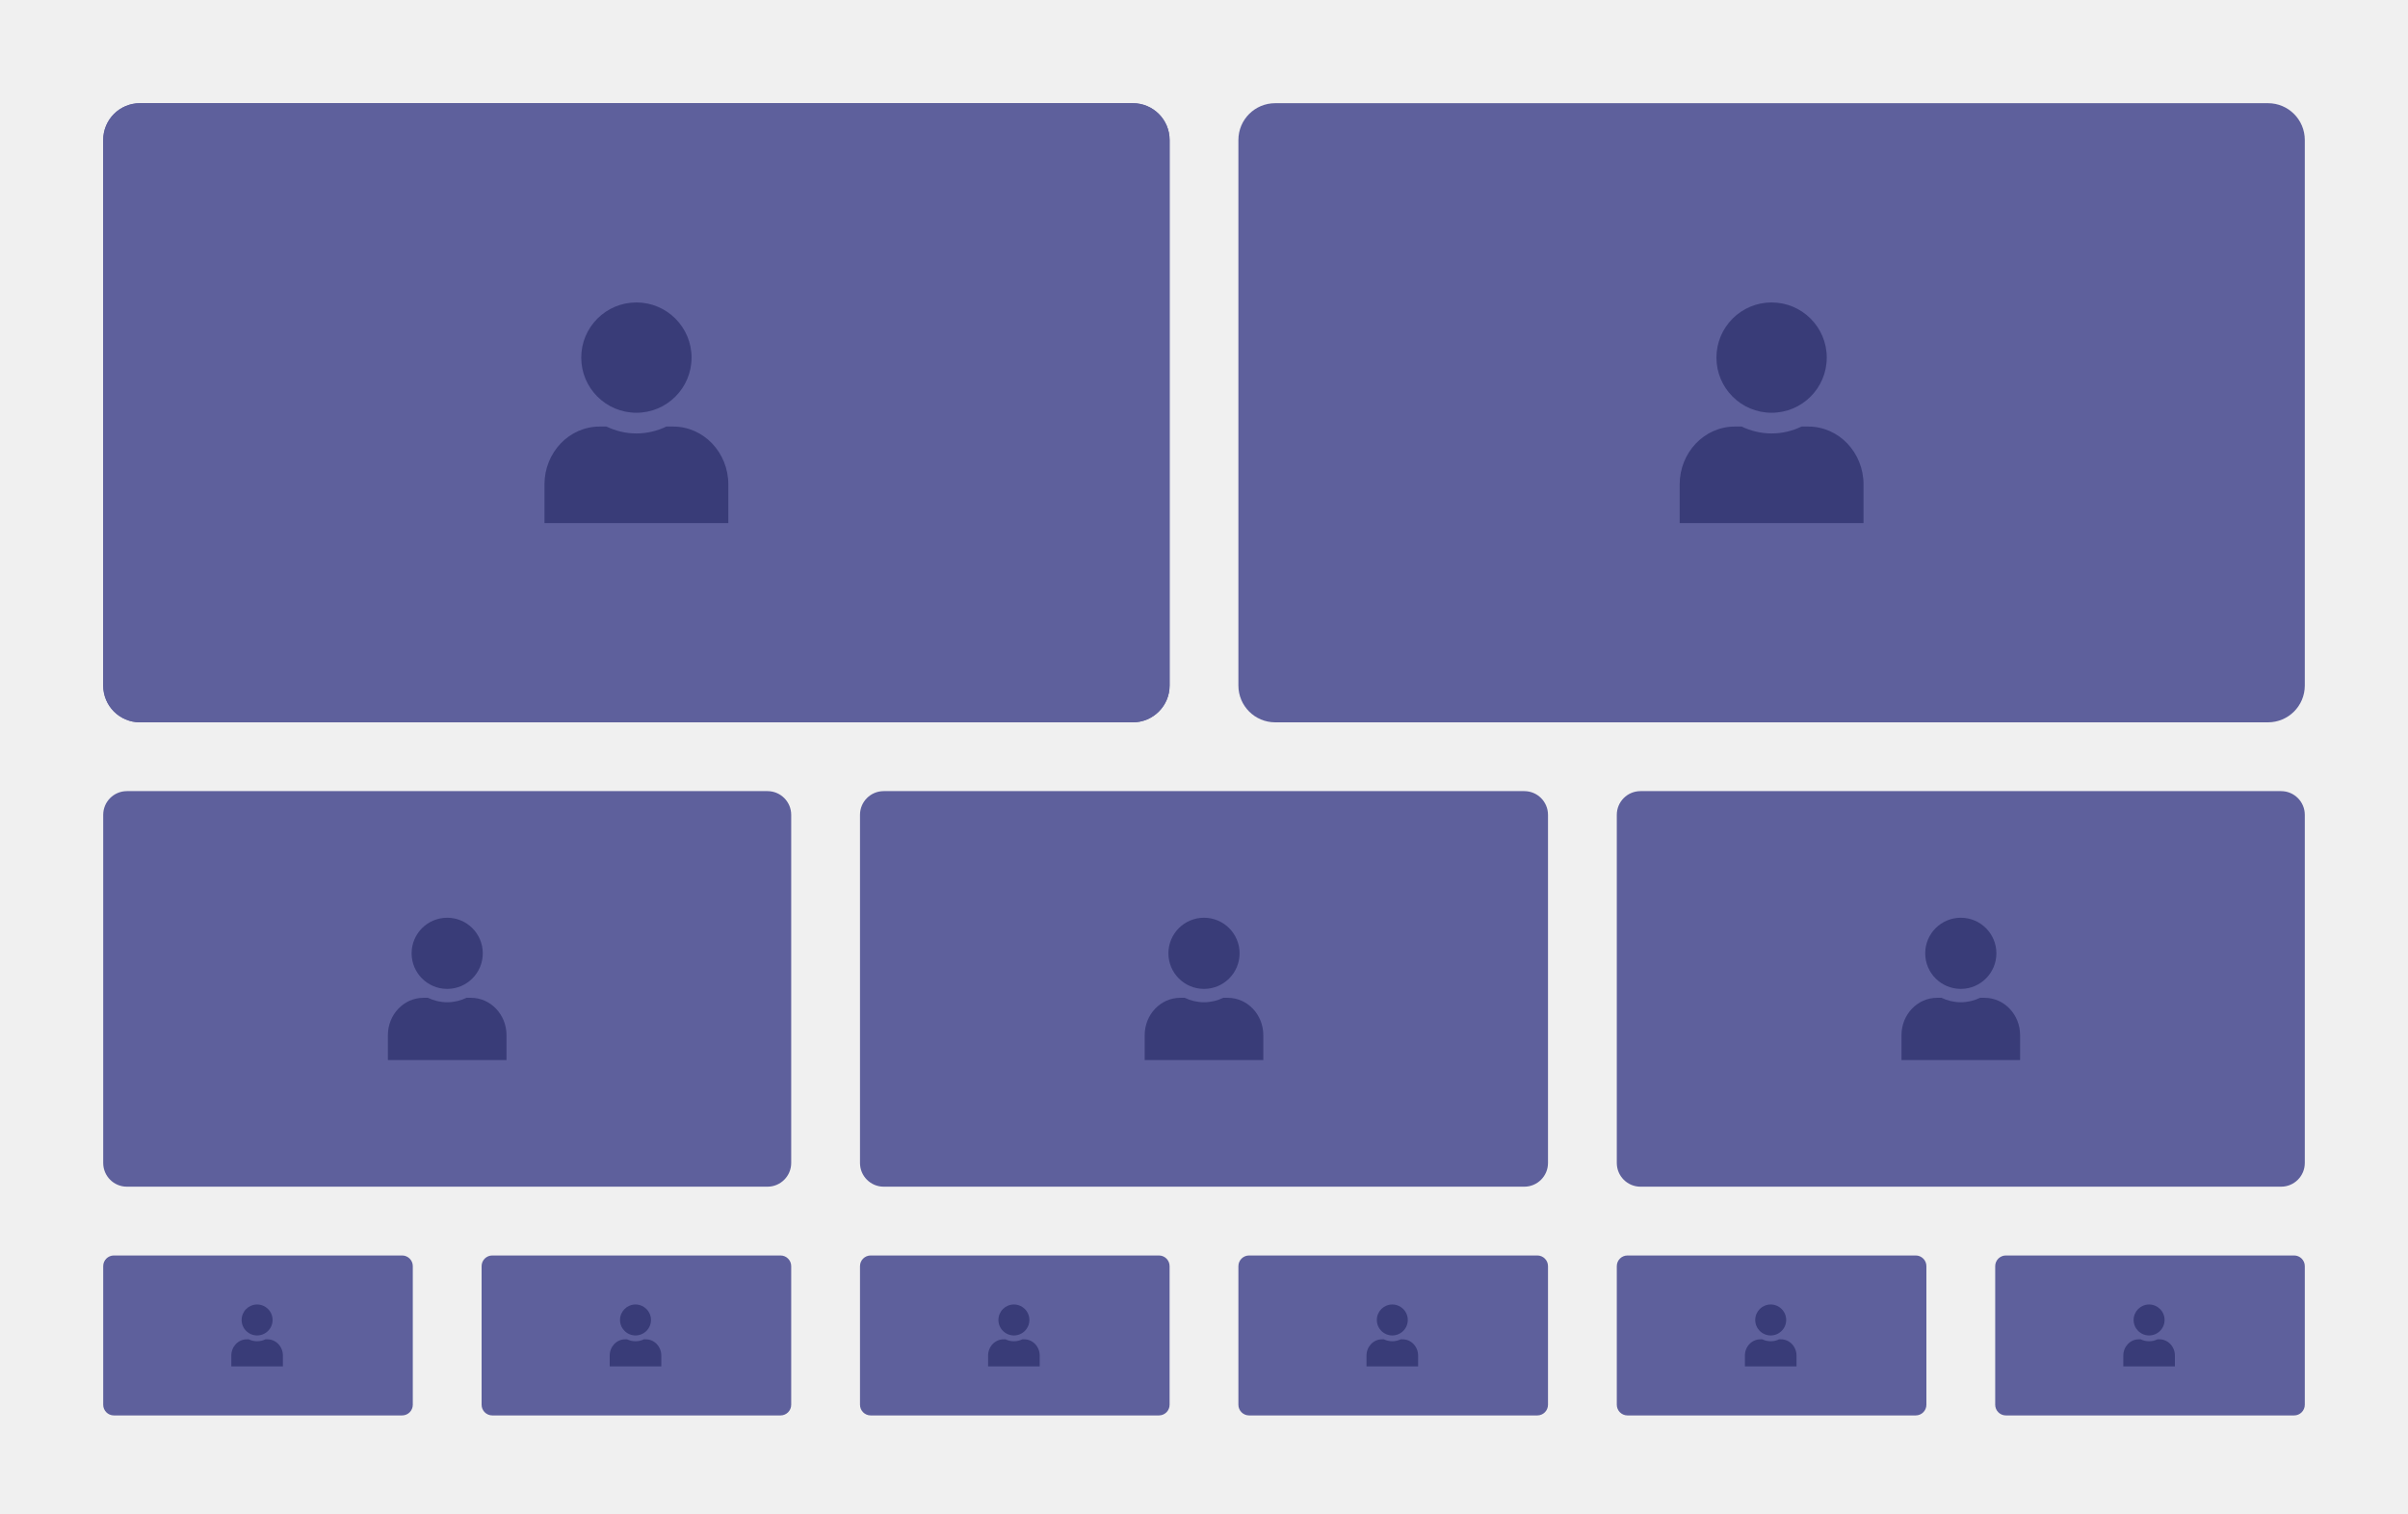
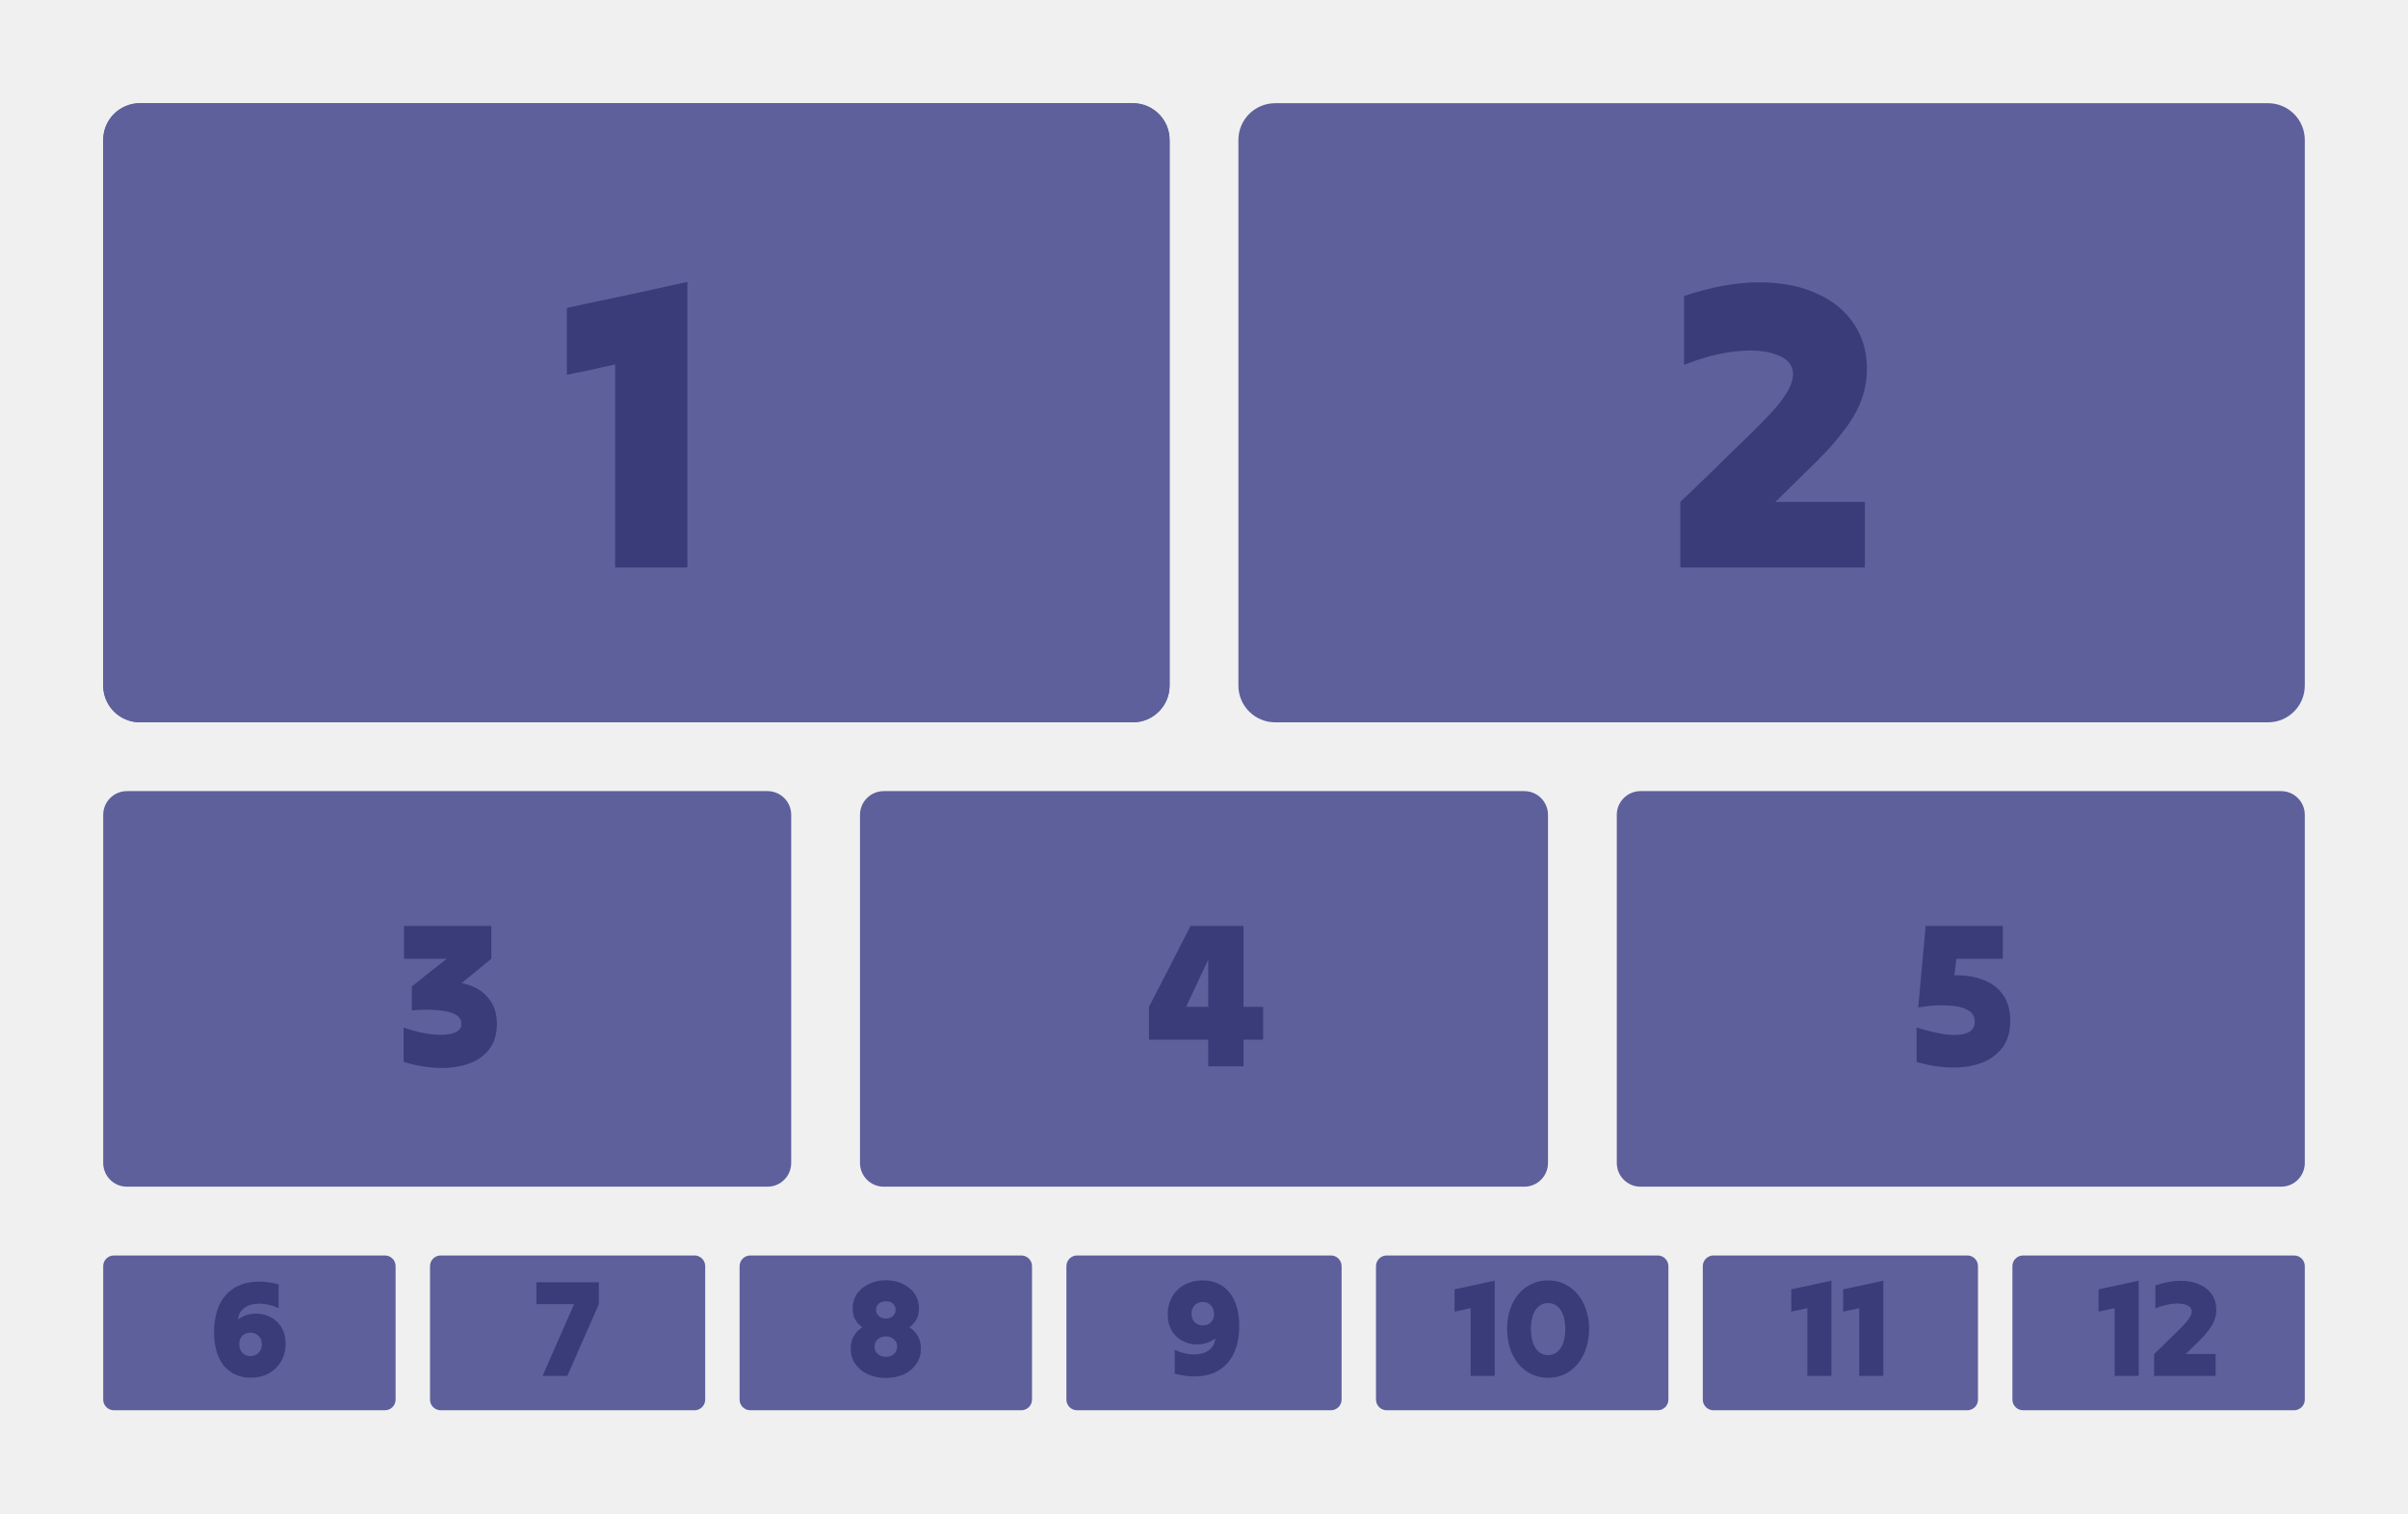
<svg xmlns="http://www.w3.org/2000/svg" width="140" height="88" viewBox="0 0 140 88" fill="none">
-   <rect x="6" y="46" width="40" height="23" rx="1.379" fill="#5E609C" />
-   <path fill-rule="evenodd" clip-rule="evenodd" d="M26 57.5C27.143 57.5 28.069 56.574 28.069 55.431C28.069 54.288 27.143 53.362 26 53.362C24.857 53.362 23.931 54.288 23.931 55.431C23.931 56.574 24.857 57.5 26 57.5ZM27.122 58.017H27.379C28.522 58.017 29.448 58.99 29.448 60.19V60.862V61.638H22.552V60.862V60.19C22.552 58.99 23.479 58.017 24.621 58.017H24.878C25.221 58.182 25.6 58.276 26 58.276C26.4 58.276 26.78 58.182 27.122 58.017Z" fill="#393C78" />
-   <rect x="6" y="73" width="18" height="9.3" rx="0.621" fill="#5E609C" />
-   <path fill-rule="evenodd" clip-rule="evenodd" d="M14.948 77.65C15.445 77.65 15.848 77.247 15.848 76.75C15.848 76.253 15.445 75.85 14.948 75.85C14.451 75.85 14.048 76.253 14.048 76.75C14.048 77.247 14.451 77.65 14.948 77.65ZM15.436 77.875H15.548C16.045 77.875 16.448 78.298 16.448 78.82V79.112V79.45H13.448V79.112V78.82C13.448 78.298 13.851 77.875 14.348 77.875H14.46C14.609 77.947 14.774 77.987 14.948 77.987C15.122 77.987 15.288 77.947 15.436 77.875Z" fill="#393C78" />
-   <rect x="72" y="73" width="18" height="9.3" rx="0.621" fill="#5E609C" />
-   <path fill-rule="evenodd" clip-rule="evenodd" d="M80.948 77.65C81.445 77.65 81.848 77.247 81.848 76.75C81.848 76.253 81.445 75.85 80.948 75.85C80.451 75.85 80.048 76.253 80.048 76.75C80.048 77.247 80.451 77.65 80.948 77.65ZM81.436 77.875H81.548C82.045 77.875 82.448 78.298 82.448 78.82V79.112V79.45H79.448V79.112V78.82C79.448 78.298 79.851 77.875 80.348 77.875H80.46C80.609 77.947 80.774 77.987 80.948 77.987C81.122 77.987 81.288 77.947 81.436 77.875Z" fill="#393C78" />
-   <rect x="28" y="73" width="18" height="9.3" rx="0.621" fill="#5E609C" />
-   <path fill-rule="evenodd" clip-rule="evenodd" d="M36.948 77.65C37.445 77.65 37.848 77.247 37.848 76.75C37.848 76.253 37.445 75.85 36.948 75.85C36.451 75.85 36.048 76.253 36.048 76.75C36.048 77.247 36.451 77.65 36.948 77.65ZM37.436 77.875H37.548C38.045 77.875 38.448 78.298 38.448 78.82V79.112V79.45H35.448V79.112V78.82C35.448 78.298 35.851 77.875 36.348 77.875H36.46C36.609 77.947 36.774 77.987 36.948 77.987C37.122 77.987 37.288 77.947 37.436 77.875Z" fill="#393C78" />
-   <rect x="94" y="73" width="18" height="9.3" rx="0.621" fill="#5E609C" />
-   <path fill-rule="evenodd" clip-rule="evenodd" d="M102.948 77.65C103.445 77.65 103.848 77.247 103.848 76.75C103.848 76.253 103.445 75.85 102.948 75.85C102.451 75.85 102.048 76.253 102.048 76.75C102.048 77.247 102.451 77.65 102.948 77.65ZM103.436 77.875H103.548C104.045 77.875 104.448 78.298 104.448 78.82V79.112V79.45H101.448V79.112V78.82C101.448 78.298 101.851 77.875 102.348 77.875H102.46C102.609 77.947 102.774 77.987 102.948 77.987C103.122 77.987 103.288 77.947 103.436 77.875Z" fill="#393C78" />
-   <rect x="50" y="73" width="18" height="9.3" rx="0.621" fill="#5E609C" />
-   <path fill-rule="evenodd" clip-rule="evenodd" d="M58.948 77.65C59.445 77.65 59.848 77.247 59.848 76.75C59.848 76.253 59.445 75.85 58.948 75.85C58.451 75.85 58.048 76.253 58.048 76.75C58.048 77.247 58.451 77.65 58.948 77.65ZM59.436 77.875H59.548C60.045 77.875 60.448 78.298 60.448 78.82V79.112V79.45H57.448V79.112V78.82C57.448 78.298 57.851 77.875 58.348 77.875H58.46C58.609 77.947 58.774 77.987 58.948 77.987C59.122 77.987 59.288 77.947 59.436 77.875Z" fill="#393C78" />
-   <rect x="116" y="73" width="18" height="9.3" rx="0.621" fill="#5E609C" />
-   <path fill-rule="evenodd" clip-rule="evenodd" d="M124.948 77.65C125.445 77.65 125.848 77.247 125.848 76.75C125.848 76.253 125.445 75.85 124.948 75.85C124.451 75.85 124.048 76.253 124.048 76.75C124.048 77.247 124.451 77.65 124.948 77.65ZM125.436 77.875H125.548C126.045 77.875 126.448 78.298 126.448 78.82V79.112V79.45H123.448V79.112V78.82C123.448 78.298 123.851 77.875 124.348 77.875H124.46C124.609 77.947 124.774 77.987 124.948 77.987C125.122 77.987 125.288 77.947 125.436 77.875Z" fill="#393C78" />
-   <rect x="50" y="46" width="40" height="23" rx="1.379" fill="#5E609C" />
-   <path fill-rule="evenodd" clip-rule="evenodd" d="M70 57.5C71.143 57.5 72.069 56.574 72.069 55.431C72.069 54.288 71.143 53.362 70 53.362C68.857 53.362 67.931 54.288 67.931 55.431C67.931 56.574 68.857 57.5 70 57.5ZM71.122 58.017H71.379C72.522 58.017 73.448 58.99 73.448 60.19V60.862V61.638H66.552V60.862V60.19C66.552 58.99 67.478 58.017 68.621 58.017H68.878C69.221 58.182 69.6 58.276 70 58.276C70.4 58.276 70.781 58.182 71.122 58.017Z" fill="#393C78" />
-   <rect x="94" y="46" width="40" height="23" rx="1.379" fill="#5E609C" />
-   <path fill-rule="evenodd" clip-rule="evenodd" d="M114 57.5C115.143 57.5 116.069 56.574 116.069 55.431C116.069 54.288 115.143 53.362 114 53.362C112.857 53.362 111.931 54.288 111.931 55.431C111.931 56.574 112.857 57.5 114 57.5ZM115.122 58.017H115.379C116.522 58.017 117.448 58.99 117.448 60.19V60.862V61.638H110.552V60.862V60.19C110.552 58.99 111.478 58.017 112.621 58.017H112.878C113.221 58.182 113.6 58.276 114 58.276C114.4 58.276 114.78 58.182 115.122 58.017Z" fill="#393C78" />
-   <rect x="6" y="6" width="62" height="36" rx="2.138" fill="#5E609C" />
-   <path fill-rule="evenodd" clip-rule="evenodd" d="M37 24C38.771 24 40.207 22.564 40.207 20.793C40.207 19.022 38.771 17.586 37 17.586C35.229 17.586 33.793 19.022 33.793 20.793C33.793 22.564 35.229 24 37 24ZM38.739 24.802H39.138C40.908 24.802 42.345 26.31 42.345 28.169V29.211V30.414H31.655V29.211V28.169C31.655 26.31 33.092 24.802 34.862 24.802H35.261C35.793 25.057 36.38 25.203 37 25.203C37.62 25.203 38.21 25.057 38.739 24.802Z" fill="#393C78" />
-   <rect x="6" y="6" width="62" height="36" rx="2.138" fill="#5E609C" />
-   <path fill-rule="evenodd" clip-rule="evenodd" d="M37 24C38.771 24 40.207 22.564 40.207 20.793C40.207 19.022 38.771 17.586 37 17.586C35.229 17.586 33.793 19.022 33.793 20.793C33.793 22.564 35.229 24 37 24ZM38.739 24.802H39.138C40.908 24.802 42.345 26.31 42.345 28.169V29.211V30.414H31.655V29.211V28.169C31.655 26.31 33.092 24.802 34.862 24.802H35.261C35.793 25.057 36.38 25.203 37 25.203C37.62 25.203 38.21 25.057 38.739 24.802Z" fill="#393C78" />
-   <rect x="72" y="6" width="62" height="36" rx="2.138" fill="#5E609C" />
-   <path fill-rule="evenodd" clip-rule="evenodd" d="M103 24C104.771 24 106.207 22.564 106.207 20.793C106.207 19.022 104.771 17.586 103 17.586C101.229 17.586 99.793 19.022 99.793 20.793C99.793 22.564 101.229 24 103 24ZM104.739 24.802H105.138C106.908 24.802 108.345 26.31 108.345 28.169V29.211V30.414H97.655V29.211V28.169C97.655 26.31 99.092 24.802 100.862 24.802H101.261C101.793 25.057 102.38 25.203 103 25.203C103.62 25.203 104.21 25.057 104.739 24.802Z" fill="#393C78" />
+   <g clip-path="url(#clip0_44_2880)">
+     <rect x="6" y="46" width="40" height="23" rx="1.379" fill="#5E609C" />
+     <rect x="6" y="73" width="17" height="9" rx="0.621" fill="#5E609C" />
+     <rect x="62" y="73" width="16" height="9" rx="0.621" fill="#5E609C" />
+     <rect x="25" y="73" width="16" height="9" rx="0.621" fill="#5E609C" />
+     <rect x="80" y="73" width="17" height="9" rx="0.621" fill="#5E609C" />
+     <rect x="43" y="73" width="17" height="9" rx="0.621" fill="#5E609C" />
+     <rect x="99" y="73" width="16" height="9" rx="0.621" fill="#5E609C" />
+     <rect x="117" y="73" width="17" height="9" rx="0.621" fill="#5E609C" />
+     <rect x="50" y="46" width="40" height="23" rx="1.379" fill="#5E609C" />
+     <rect x="94" y="46" width="40" height="23" rx="1.379" fill="#5E609C" />
+     <rect x="6" y="6" width="62" height="36" rx="2.138" fill="#5E609C" />
+     <rect x="6" y="6" width="62" height="36" rx="2.138" fill="#5E609C" />
+     <rect x="72" y="6" width="62" height="36" rx="2.138" fill="#5E609C" />
+     <path d="M39.965 16.392C39.965 19.128 39.965 21.896 39.965 24.696C39.965 27.496 39.965 30.264 39.965 33C39.277 33 38.581 33 37.877 33C37.173 33 36.469 33 35.765 33C35.765 31.048 35.765 29.08 35.765 27.096C35.765 25.096 35.765 23.128 35.765 21.192C35.301 21.288 34.829 21.392 34.349 21.504C33.885 21.6 33.421 21.696 32.957 21.792C32.957 21.152 32.957 20.504 32.957 19.848C32.957 19.192 32.957 18.544 32.957 17.904C34.109 17.648 35.277 17.4 36.461 17.16C37.645 16.904 38.813 16.648 39.965 16.392Z" fill="#393C78" />
+     <path d="M97.694 33C97.694 32.376 97.694 31.744 97.694 31.104C97.694 30.448 97.694 29.808 97.694 29.184C98.334 28.576 98.974 27.96 99.614 27.336C100.254 26.696 100.894 26.072 101.534 25.464C102.27 24.744 102.83 24.168 103.214 23.736C103.598 23.288 103.862 22.912 104.006 22.608C104.166 22.304 104.246 22.024 104.246 21.768C104.246 21.24 103.942 20.864 103.334 20.64C102.726 20.4 101.942 20.328 100.982 20.424C100.022 20.52 98.998 20.784 97.91 21.216C97.91 20.56 97.91 19.896 97.91 19.224C97.91 18.536 97.91 17.864 97.91 17.208C99.51 16.68 100.958 16.416 102.254 16.416C103.566 16.416 104.686 16.632 105.614 17.064C106.558 17.48 107.278 18.064 107.774 18.816C108.286 19.568 108.542 20.44 108.542 21.432C108.542 22.424 108.278 23.36 107.75 24.24C107.222 25.104 106.414 26.064 105.326 27.12C104.974 27.456 104.622 27.8 104.27 28.152C103.918 28.504 103.566 28.848 103.214 29.184C104.078 29.184 104.942 29.184 105.806 29.184C106.686 29.184 107.558 29.184 108.422 29.184C108.422 29.808 108.422 30.448 108.422 31.104C108.422 31.744 108.422 32.376 108.422 33C106.646 33 104.854 33 103.046 33C101.254 33 99.47 33 97.694 33Z" fill="#393C78" />
+     <path d="M16.198 76.064C15.921 75.936 15.646 75.856 15.374 75.824C15.102 75.787 14.854 75.797 14.63 75.856C14.406 75.909 14.222 76.011 14.078 76.16C13.939 76.304 13.859 76.493 13.838 76.728C14.03 76.579 14.246 76.477 14.486 76.424C14.731 76.371 14.977 76.365 15.222 76.408C15.467 76.451 15.694 76.544 15.902 76.688C16.115 76.827 16.286 77.019 16.414 77.264C16.542 77.504 16.606 77.797 16.606 78.144C16.606 78.421 16.558 78.68 16.462 78.92C16.366 79.155 16.227 79.363 16.046 79.544C15.87 79.72 15.657 79.859 15.406 79.96C15.155 80.056 14.875 80.104 14.566 80.104C14.257 80.104 13.971 80.048 13.71 79.936C13.454 79.824 13.23 79.659 13.038 79.44C12.851 79.216 12.705 78.939 12.598 78.608C12.497 78.277 12.446 77.893 12.446 77.456C12.446 76.987 12.505 76.573 12.622 76.216C12.739 75.853 12.907 75.549 13.126 75.304C13.345 75.053 13.609 74.864 13.918 74.736C14.227 74.603 14.574 74.531 14.958 74.52C15.342 74.509 15.755 74.563 16.198 74.68C16.198 74.909 16.198 75.141 16.198 75.376C16.198 75.605 16.198 75.835 16.198 76.064ZM14.558 78.848C14.755 78.848 14.915 78.784 15.038 78.656C15.161 78.528 15.222 78.365 15.222 78.168C15.222 77.965 15.161 77.803 15.038 77.68C14.915 77.552 14.755 77.488 14.558 77.488C14.366 77.488 14.209 77.549 14.086 77.672C13.969 77.789 13.91 77.947 13.91 78.144C13.91 78.352 13.969 78.523 14.086 78.656C14.209 78.784 14.366 78.848 14.558 78.848Z" fill="#393C78" />
+     <path d="M51.51 80.12C51.12 80.12 50.771 80.051 50.462 79.912C50.152 79.768 49.907 79.568 49.726 79.312C49.55 79.056 49.462 78.757 49.462 78.416C49.462 78.133 49.52 77.888 49.638 77.68C49.76 77.472 49.926 77.304 50.134 77.176C49.958 77.053 49.819 76.901 49.718 76.72C49.622 76.539 49.574 76.325 49.574 76.08C49.574 75.76 49.656 75.477 49.822 75.232C49.992 74.987 50.224 74.795 50.518 74.656C50.811 74.512 51.142 74.44 51.51 74.44C51.878 74.44 52.206 74.512 52.494 74.656C52.787 74.795 53.016 74.987 53.182 75.232C53.347 75.477 53.43 75.76 53.43 76.08C53.43 76.325 53.379 76.539 53.278 76.72C53.182 76.901 53.048 77.053 52.878 77.176C53.08 77.304 53.24 77.472 53.358 77.68C53.48 77.888 53.542 78.133 53.542 78.416C53.542 78.757 53.451 79.056 53.27 79.312C53.094 79.568 52.854 79.768 52.55 79.912C52.246 80.051 51.899 80.12 51.51 80.12ZM51.51 76.664C51.68 76.664 51.816 76.616 51.918 76.52C52.019 76.424 52.07 76.301 52.07 76.152C52.07 76.008 52.019 75.891 51.918 75.8C51.816 75.709 51.68 75.664 51.51 75.664C51.339 75.664 51.2 75.709 51.094 75.8C50.987 75.891 50.934 76.008 50.934 76.152C50.934 76.301 50.987 76.424 51.094 76.52C51.206 76.616 51.344 76.664 51.51 76.664ZM51.51 78.896C51.696 78.896 51.851 78.84 51.974 78.728C52.096 78.616 52.158 78.475 52.158 78.304C52.158 78.123 52.096 77.979 51.974 77.872C51.851 77.76 51.696 77.704 51.51 77.704C51.323 77.704 51.166 77.76 51.038 77.872C50.91 77.979 50.846 78.123 50.846 78.304C50.846 78.475 50.91 78.616 51.038 78.728C51.166 78.84 51.323 78.896 51.51 78.896Z" fill="#393C78" />
+     <path d="M86.902 74.464C86.902 75.376 86.902 76.299 86.902 77.232C86.902 78.165 86.902 79.088 86.902 80C86.673 80 86.441 80 86.206 80C85.972 80 85.737 80 85.502 80C85.502 79.349 85.502 78.693 85.502 78.032C85.502 77.365 85.502 76.709 85.502 76.064C85.348 76.096 85.19 76.131 85.03 76.168C84.876 76.2 84.721 76.232 84.566 76.264C84.566 76.051 84.566 75.835 84.566 75.616C84.566 75.397 84.566 75.181 84.566 74.968C84.95 74.883 85.34 74.8 85.734 74.72C86.129 74.635 86.518 74.549 86.902 74.464ZM90.006 80.112C89.654 80.112 89.331 80.043 89.038 79.904C88.745 79.76 88.491 79.56 88.278 79.304C88.07 79.048 87.907 78.747 87.79 78.4C87.678 78.053 87.622 77.677 87.622 77.272C87.622 76.867 87.678 76.493 87.79 76.152C87.907 75.805 88.07 75.507 88.278 75.256C88.491 75 88.745 74.803 89.038 74.664C89.331 74.52 89.654 74.448 90.006 74.448C90.358 74.448 90.678 74.52 90.966 74.664C91.259 74.803 91.513 75 91.726 75.256C91.939 75.507 92.102 75.805 92.214 76.152C92.331 76.493 92.39 76.867 92.39 77.272C92.39 77.677 92.331 78.053 92.214 78.4C92.102 78.747 91.939 79.048 91.726 79.304C91.513 79.56 91.259 79.76 90.966 79.904C90.678 80.043 90.358 80.112 90.006 80.112ZM90.006 78.792C90.219 78.792 90.398 78.731 90.542 78.608C90.691 78.48 90.806 78.301 90.886 78.072C90.966 77.843 91.006 77.576 91.006 77.272C91.006 76.968 90.966 76.704 90.886 76.48C90.806 76.251 90.691 76.075 90.542 75.952C90.398 75.829 90.219 75.768 90.006 75.768C89.798 75.768 89.619 75.829 89.47 75.952C89.32 76.075 89.206 76.248 89.126 76.472C89.046 76.696 89.006 76.963 89.006 77.272C89.006 77.576 89.046 77.843 89.126 78.072C89.206 78.301 89.32 78.48 89.47 78.608C89.619 78.731 89.798 78.792 90.006 78.792Z" fill="#393C78" />
+     <path d="M34.818 74.56C34.818 74.768 34.818 74.981 34.818 75.2C34.818 75.413 34.818 75.624 34.818 75.832C34.514 76.52 34.207 77.216 33.898 77.92C33.594 78.619 33.29 79.312 32.986 80C32.751 80 32.511 80 32.266 80C32.02 80 31.78 80 31.546 80C31.85 79.312 32.154 78.619 32.458 77.92C32.767 77.216 33.074 76.52 33.378 75.832C33.02 75.832 32.655 75.832 32.282 75.832C31.914 75.832 31.549 75.832 31.186 75.832C31.186 75.624 31.186 75.413 31.186 75.2C31.186 74.981 31.186 74.768 31.186 74.56C31.788 74.56 32.394 74.56 33.002 74.56C33.615 74.56 34.221 74.56 34.818 74.56Z" fill="#393C78" />
+     <path d="M68.298 78.488C68.575 78.616 68.85 78.699 69.122 78.736C69.394 78.768 69.642 78.757 69.866 78.704C70.09 78.645 70.271 78.544 70.41 78.4C70.554 78.251 70.637 78.059 70.658 77.824C70.466 77.973 70.247 78.075 70.002 78.128C69.762 78.181 69.519 78.187 69.274 78.144C69.029 78.101 68.799 78.011 68.586 77.872C68.378 77.728 68.21 77.536 68.082 77.296C67.954 77.051 67.89 76.755 67.89 76.408C67.89 76.131 67.938 75.875 68.034 75.64C68.13 75.4 68.266 75.192 68.442 75.016C68.623 74.835 68.839 74.696 69.09 74.6C69.341 74.499 69.621 74.448 69.93 74.448C70.239 74.448 70.522 74.504 70.778 74.616C71.039 74.728 71.263 74.896 71.45 75.12C71.642 75.339 71.789 75.613 71.89 75.944C71.997 76.275 72.05 76.659 72.05 77.096C72.05 77.565 71.991 77.981 71.874 78.344C71.757 78.701 71.589 79.005 71.37 79.256C71.151 79.501 70.887 79.691 70.578 79.824C70.269 79.952 69.922 80.021 69.538 80.032C69.154 80.043 68.741 79.989 68.298 79.872C68.298 79.643 68.298 79.413 68.298 79.184C68.298 78.949 68.298 78.717 68.298 78.488ZM69.938 75.704C69.741 75.704 69.581 75.768 69.458 75.896C69.335 76.019 69.274 76.181 69.274 76.384C69.274 76.587 69.335 76.752 69.458 76.88C69.581 77.003 69.741 77.064 69.938 77.064C70.13 77.064 70.285 77.005 70.402 76.888C70.525 76.765 70.586 76.605 70.586 76.408C70.586 76.2 70.525 76.032 70.402 75.904C70.285 75.771 70.13 75.704 69.938 75.704Z" fill="#393C78" />
+     <path d="M106.48 74.464C106.48 75.376 106.48 76.299 106.48 77.232C106.48 78.165 106.48 79.088 106.48 80C106.251 80 106.019 80 105.784 80C105.55 80 105.315 80 105.08 80C105.08 79.349 105.08 78.693 105.08 78.032C105.08 77.365 105.08 76.709 105.08 76.064C104.926 76.096 104.768 76.131 104.608 76.168C104.454 76.2 104.299 76.232 104.144 76.264C104.144 76.051 104.144 75.835 104.144 75.616C104.144 75.397 104.144 75.181 104.144 74.968C104.528 74.883 104.918 74.8 105.312 74.72C105.707 74.635 106.096 74.549 106.48 74.464ZM109.496 74.464C109.496 75.376 109.496 76.299 109.496 77.232C109.496 78.165 109.496 79.088 109.496 80C109.267 80 109.035 80 108.8 80C108.565 80 108.331 80 108.096 80C108.096 79.349 108.096 78.693 108.096 78.032C108.096 77.365 108.096 76.709 108.096 76.064C107.941 76.096 107.784 76.131 107.624 76.168C107.469 76.2 107.315 76.232 107.16 76.264C107.16 76.051 107.16 75.835 107.16 75.616C107.16 75.397 107.16 75.181 107.16 74.968C107.544 74.883 107.933 74.8 108.328 74.72C108.723 74.635 109.112 74.549 109.496 74.464Z" fill="#393C78" />
+     <path d="M124.344 74.464C124.344 75.376 124.344 76.299 124.344 77.232C124.344 78.165 124.344 79.088 124.344 80C124.114 80 123.882 80 123.648 80C123.413 80 123.178 80 122.944 80C122.944 79.349 122.944 78.693 122.944 78.032C122.944 77.365 122.944 76.709 122.944 76.064C122.789 76.096 122.632 76.131 122.472 76.168C122.317 76.2 122.162 76.232 122.008 76.264C122.008 76.051 122.008 75.835 122.008 75.616C122.008 75.397 122.008 75.181 122.008 74.968C122.392 74.883 122.781 74.8 123.176 74.72C123.57 74.635 123.96 74.549 124.344 74.464ZM125.239 80C125.239 79.792 125.239 79.581 125.239 79.368C125.239 79.149 125.239 78.936 125.239 78.728C125.453 78.525 125.666 78.32 125.879 78.112C126.093 77.899 126.306 77.691 126.519 77.488C126.765 77.248 126.951 77.056 127.079 76.912C127.207 76.763 127.295 76.637 127.343 76.536C127.397 76.435 127.423 76.341 127.423 76.256C127.423 76.08 127.322 75.955 127.119 75.88C126.917 75.8 126.655 75.776 126.335 75.808C126.015 75.84 125.674 75.928 125.311 76.072C125.311 75.853 125.311 75.632 125.311 75.408C125.311 75.179 125.311 74.955 125.311 74.736C125.845 74.56 126.327 74.472 126.759 74.472C127.197 74.472 127.57 74.544 127.879 74.688C128.194 74.827 128.434 75.021 128.599 75.272C128.77 75.523 128.855 75.813 128.855 76.144C128.855 76.475 128.767 76.787 128.591 77.08C128.415 77.368 128.146 77.688 127.783 78.04C127.666 78.152 127.549 78.267 127.431 78.384C127.314 78.501 127.197 78.616 127.079 78.728C127.367 78.728 127.655 78.728 127.943 78.728C128.237 78.728 128.527 78.728 128.815 78.728C128.815 78.936 128.815 79.149 128.815 79.368C128.815 79.581 128.815 79.792 128.815 80C128.223 80 127.626 80 127.023 80C126.426 80 125.831 80 125.239 80Z" fill="#393C78" />
+     <path d="M23.945 57.356C24.281 57.092 24.617 56.824 24.953 56.552C25.297 56.28 25.637 56.012 25.973 55.748C25.565 55.748 25.149 55.748 24.725 55.748C24.309 55.748 23.897 55.748 23.489 55.748C23.489 55.436 23.489 55.12 23.489 54.8C23.489 54.472 23.489 54.152 23.489 53.84C24.329 53.84 25.173 53.84 26.021 53.84C26.877 53.84 27.725 53.84 28.565 53.84C28.565 54.152 28.565 54.472 28.565 54.8C28.565 55.12 28.565 55.436 28.565 55.748C28.277 55.98 27.989 56.216 27.701 56.456C27.413 56.696 27.125 56.932 26.837 57.164C27.493 57.292 27.997 57.564 28.349 57.98C28.709 58.388 28.889 58.904 28.889 59.528C28.889 60.12 28.745 60.608 28.457 60.992C28.169 61.376 27.773 61.66 27.269 61.844C26.765 62.028 26.185 62.112 25.529 62.096C24.881 62.08 24.193 61.964 23.465 61.748C23.465 61.42 23.465 61.088 23.465 60.752C23.465 60.408 23.465 60.072 23.465 59.744C24.049 59.952 24.597 60.084 25.109 60.14C25.621 60.196 26.033 60.176 26.345 60.08C26.665 59.976 26.825 59.796 26.825 59.54C26.825 59.292 26.701 59.104 26.453 58.976C26.205 58.848 25.861 58.768 25.421 58.736C24.989 58.696 24.497 58.7 23.945 58.748C23.945 58.516 23.945 58.284 23.945 58.052C23.945 57.812 23.945 57.58 23.945 57.356Z" fill="#393C78" />
+     <path d="M66.802 60.452C66.802 60.14 66.802 59.824 66.802 59.504C66.802 59.176 66.802 58.856 66.802 58.544C67.202 57.768 67.606 56.984 68.014 56.192C68.422 55.4 68.822 54.616 69.214 53.84C69.726 53.84 70.238 53.84 70.75 53.84C71.27 53.84 71.786 53.84 72.298 53.84C72.298 54.616 72.298 55.4 72.298 56.192C72.298 56.984 72.298 57.768 72.298 58.544C72.482 58.544 72.67 58.544 72.862 58.544C73.062 58.544 73.254 58.544 73.438 58.544C73.438 58.856 73.438 59.176 73.438 59.504C73.438 59.824 73.438 60.14 73.438 60.452C73.254 60.452 73.062 60.452 72.862 60.452C72.67 60.452 72.482 60.452 72.298 60.452C72.298 60.708 72.298 60.968 72.298 61.232C72.298 61.488 72.298 61.744 72.298 62C71.962 62 71.618 62 71.266 62C70.922 62 70.582 62 70.246 62C70.246 61.744 70.246 61.488 70.246 61.232C70.246 60.968 70.246 60.708 70.246 60.452C69.678 60.452 69.102 60.452 68.518 60.452C67.942 60.452 67.37 60.452 66.802 60.452ZM68.962 58.544C69.17 58.544 69.382 58.544 69.598 58.544C69.822 58.544 70.038 58.544 70.246 58.544C70.246 58.096 70.246 57.64 70.246 57.176C70.246 56.712 70.246 56.256 70.246 55.808C70.038 56.256 69.822 56.712 69.598 57.176C69.382 57.64 69.17 58.096 68.962 58.544Z" fill="#393C78" />
+     <path d="M111.525 58.58C111.597 57.796 111.669 57.004 111.741 56.204C111.813 55.404 111.885 54.616 111.957 53.84C112.693 53.84 113.441 53.84 114.201 53.84C114.961 53.84 115.709 53.84 116.445 53.84C116.445 54.152 116.445 54.472 116.445 54.8C116.445 55.12 116.445 55.436 116.445 55.748C116.005 55.748 115.557 55.748 115.101 55.748C114.645 55.748 114.193 55.748 113.745 55.748C113.729 55.9 113.709 56.06 113.685 56.228C113.661 56.388 113.641 56.548 113.625 56.708C114.305 56.7 114.885 56.796 115.365 56.996C115.853 57.196 116.225 57.492 116.481 57.884C116.745 58.276 116.877 58.764 116.877 59.348C116.877 59.972 116.729 60.488 116.433 60.896C116.137 61.296 115.733 61.596 115.221 61.796C114.717 61.988 114.137 62.08 113.481 62.072C112.833 62.064 112.149 61.956 111.429 61.748C111.429 61.42 111.429 61.088 111.429 60.752C111.429 60.408 111.429 60.072 111.429 59.744C112.093 59.952 112.677 60.088 113.181 60.152C113.693 60.208 114.093 60.176 114.381 60.056C114.669 59.936 114.813 59.72 114.813 59.408C114.813 59.096 114.665 58.864 114.369 58.712C114.081 58.56 113.689 58.476 113.193 58.46C112.697 58.436 112.141 58.476 111.525 58.58Z" fill="#393C78" />
+   </g>
+   <defs>
+     <clipPath id="clip0_44_2880">
+       <rect width="140" height="88" fill="white" />
+     </clipPath>
+   </defs>
</svg>
